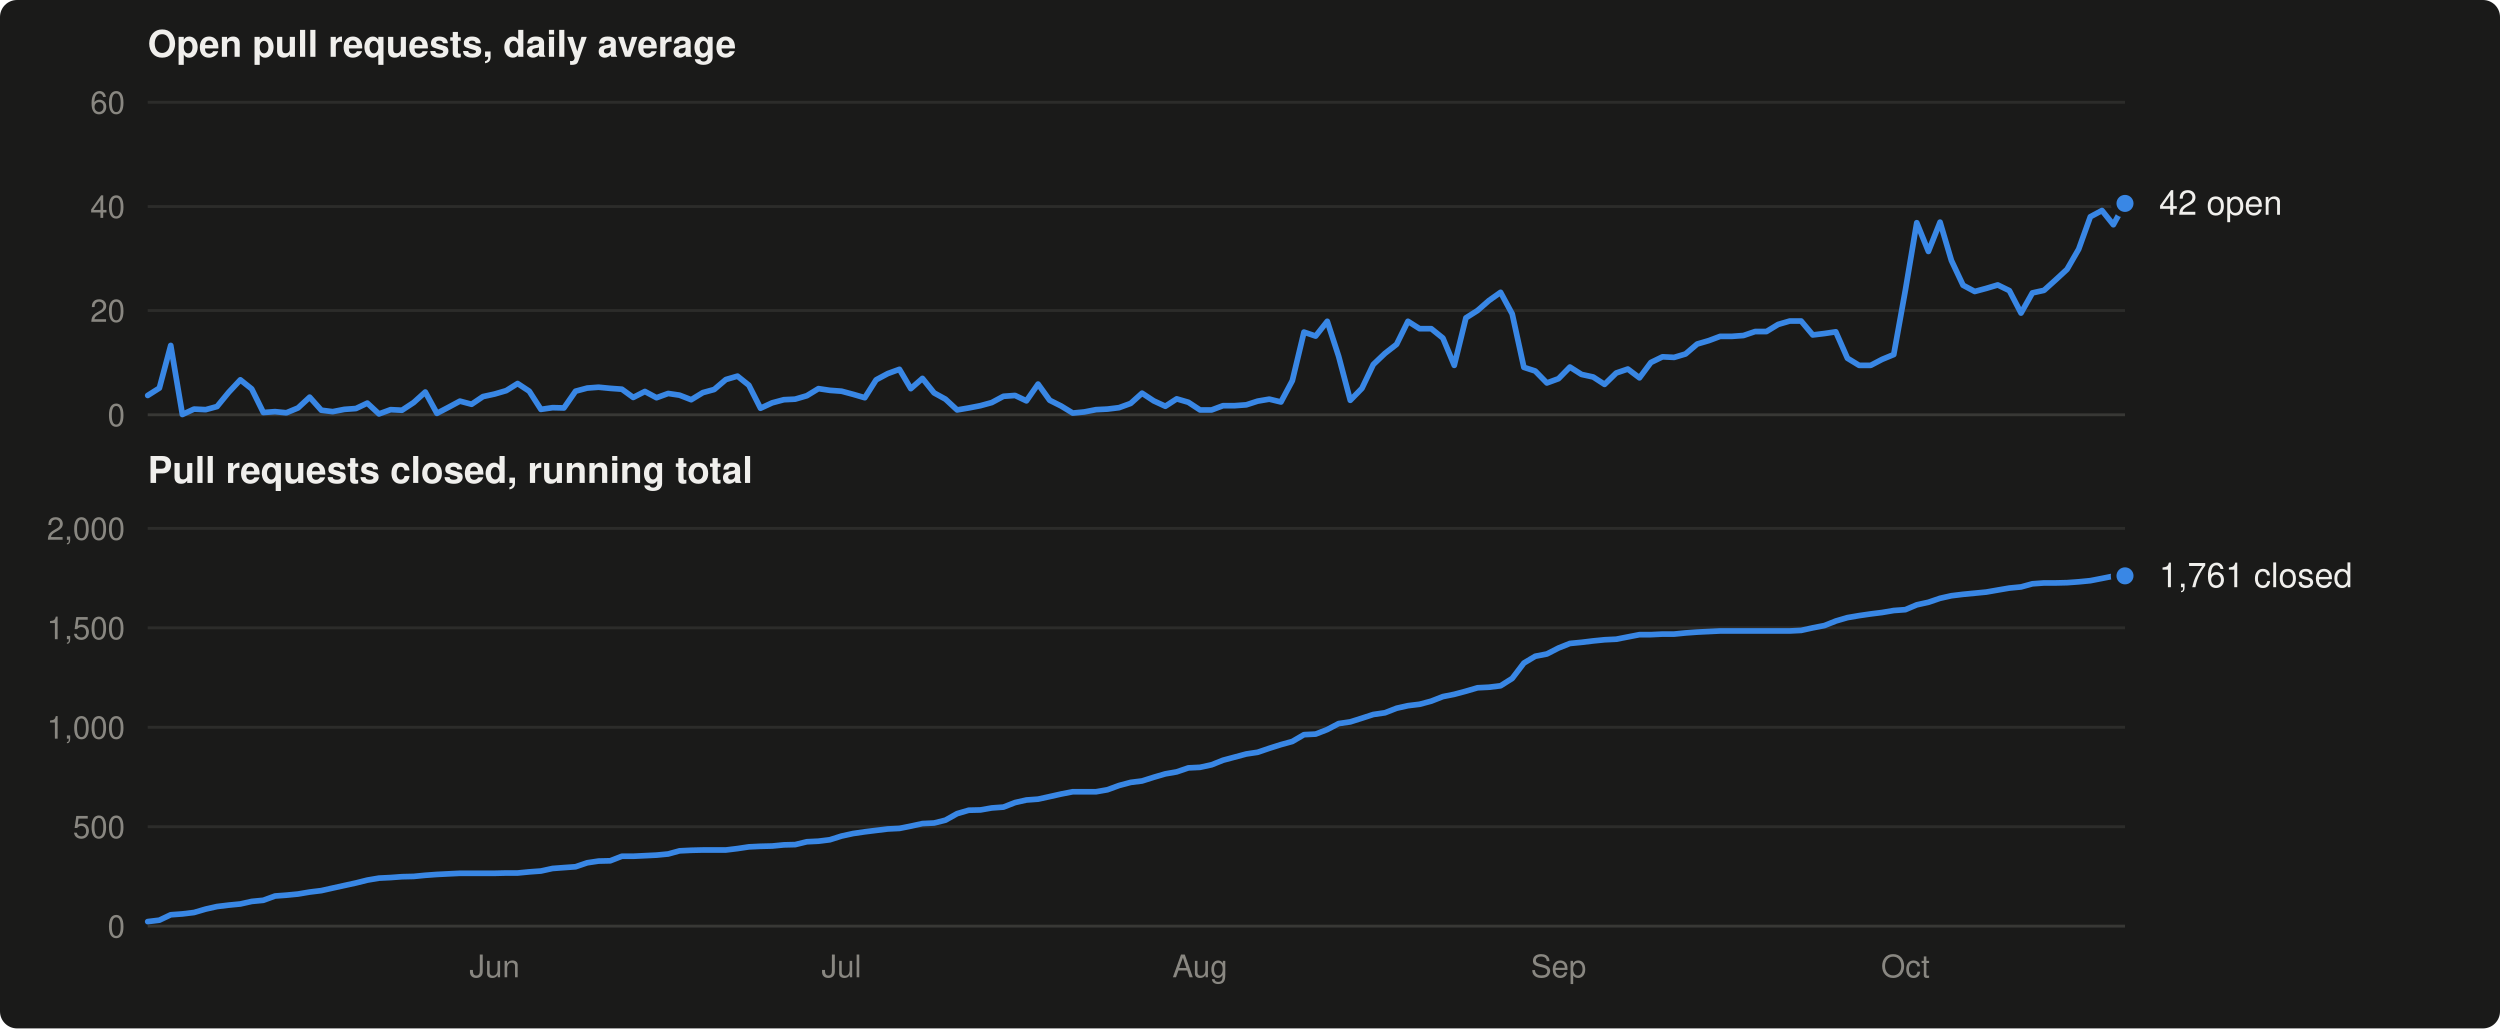
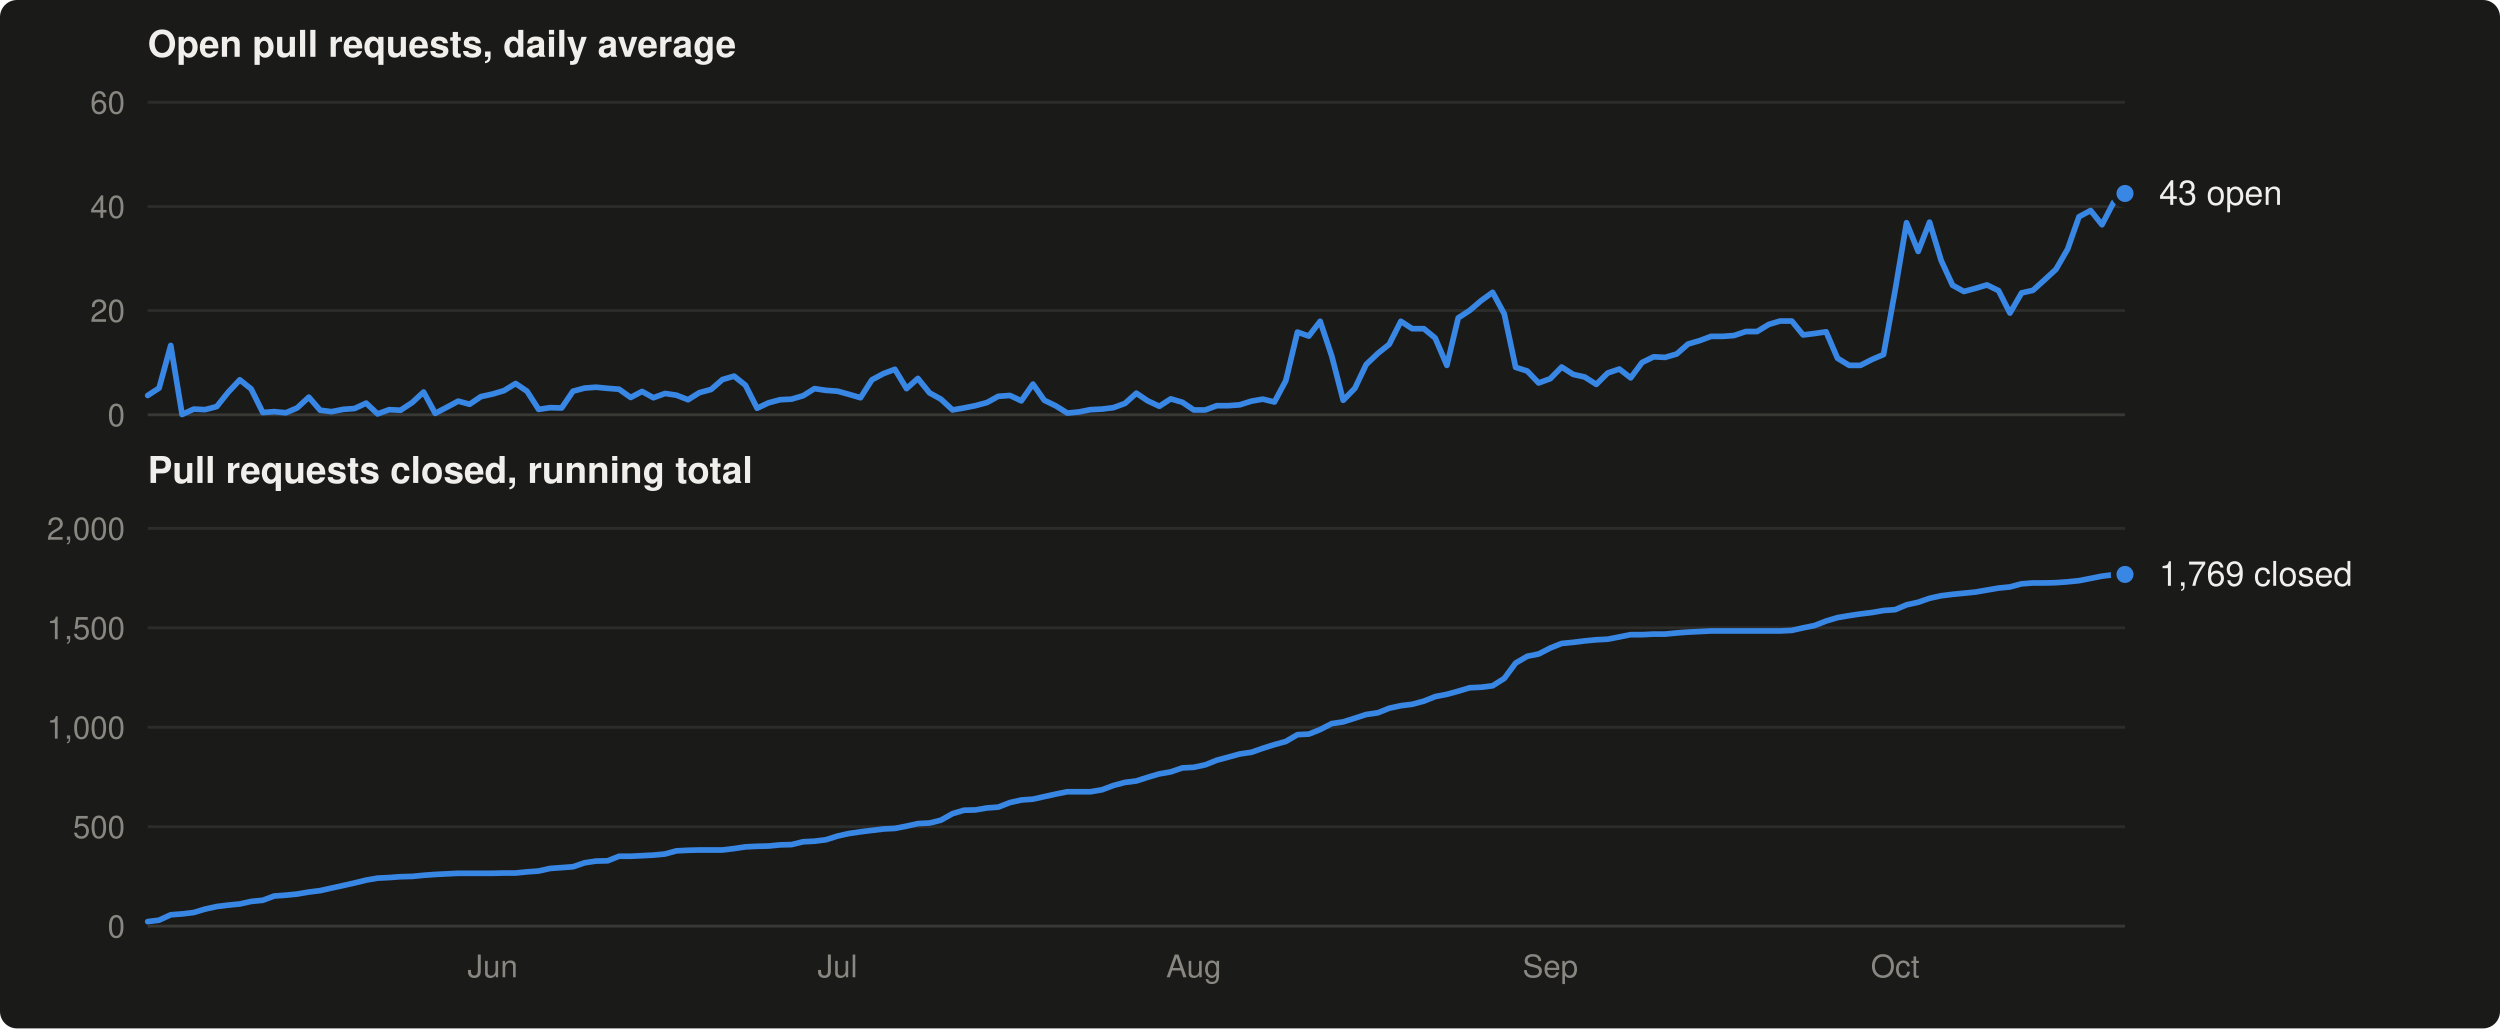
<svg xmlns="http://www.w3.org/2000/svg" width="880" height="362" viewBox="0 0 880 362" role="img" aria-labelledby="t d" font-family="-apple-system, BlinkMacSystemFont, 'Segoe UI', Helvetica, Arial, sans-serif">
  <rect width="100%" height="100%" rx="6" fill="#1a1a19" />
  <text x="52.0" y="20.0" fill="#f0efec" font-size="13" font-weight="600" text-anchor="start">Open pull requests, daily average</text>
  <line x1="52" y1="146.0" x2="748" y2="146.0" stroke="#383835" stroke-width="1" />
  <text x="44.0" y="150.0" fill="#898781" font-size="11" font-weight="400" text-anchor="end">0</text>
  <line x1="52" y1="109.3" x2="748" y2="109.3" stroke="#2c2c2a" stroke-width="1" />
  <text x="44.0" y="113.3" fill="#898781" font-size="11" font-weight="400" text-anchor="end">20</text>
  <line x1="52" y1="72.7" x2="748" y2="72.7" stroke="#2c2c2a" stroke-width="1" />
  <text x="44.0" y="76.7" fill="#898781" font-size="11" font-weight="400" text-anchor="end">40</text>
  <line x1="52" y1="36.0" x2="748" y2="36.0" stroke="#2c2c2a" stroke-width="1" />
  <text x="44.0" y="40.0" fill="#898781" font-size="11" font-weight="400" text-anchor="end">60</text>
-   <path d="M52.0,139.2 L56.1,136.6 L60.1,121.6 L64.2,145.9 L68.3,144.0 L72.4,144.2 L76.4,143.1 L80.5,138.1 L84.6,133.7 L88.6,136.9 L92.7,145.2 L96.8,144.9 L100.8,145.3 L104.9,143.6 L109.0,139.8 L113.1,144.4 L117.1,144.9 L121.2,144.1 L125.3,143.8 L129.3,141.9 L133.4,145.7 L137.5,144.2 L141.5,144.4 L145.6,141.7 L149.7,138.0 L153.8,145.5 L157.8,143.4 L161.9,141.2 L166.0,142.3 L170.0,139.6 L174.1,138.7 L178.2,137.5 L182.2,135.0 L186.3,137.7 L190.4,144.1 L194.5,143.5 L198.5,143.6 L202.6,137.7 L206.7,136.6 L210.7,136.3 L214.8,136.7 L218.9,137.0 L222.9,139.9 L227.0,137.8 L231.1,140.0 L235.2,138.5 L239.2,139.1 L243.3,140.7 L247.4,138.2 L251.4,137.1 L255.5,133.6 L259.6,132.4 L263.6,135.6 L267.7,143.7 L271.8,141.8 L275.9,140.7 L279.9,140.5 L284.0,139.3 L288.1,136.8 L292.1,137.4 L296.2,137.7 L300.3,138.8 L304.4,140.0 L308.4,133.7 L312.5,131.5 L316.6,130.0 L320.6,136.8 L324.7,133.2 L328.8,138.3 L332.8,140.5 L336.9,144.3 L341.0,143.6 L345.1,142.8 L349.1,141.7 L353.2,139.5 L357.3,139.2 L361.3,141.1 L365.4,135.2 L369.5,140.9 L373.5,142.9 L377.6,145.4 L381.7,145.0 L385.8,144.2 L389.8,144.0 L393.9,143.5 L398.0,142.0 L402.0,138.4 L406.1,141.1 L410.2,143.0 L414.2,140.4 L418.3,141.6 L422.4,144.3 L426.5,144.3 L430.5,142.8 L434.6,142.8 L438.7,142.5 L442.7,141.2 L446.8,140.5 L450.9,141.5 L454.9,134.0 L459.0,116.9 L463.1,118.3 L467.2,113.1 L471.2,125.4 L475.3,140.9 L479.4,136.7 L483.4,128.3 L487.5,124.4 L491.6,121.2 L495.6,113.1 L499.7,115.7 L503.8,115.7 L507.9,119.0 L511.9,128.6 L516.0,111.9 L520.1,109.3 L524.1,105.8 L528.2,102.9 L532.3,110.5 L536.4,129.3 L540.4,130.6 L544.5,134.8 L548.6,133.3 L552.6,129.2 L556.7,131.8 L560.8,132.7 L564.8,135.3 L568.9,131.3 L573.0,129.9 L577.1,133.0 L581.1,127.6 L585.2,125.6 L589.3,125.8 L593.3,124.6 L597.4,121.1 L601.5,119.9 L605.5,118.4 L609.6,118.4 L613.7,118.1 L617.8,116.7 L621.8,116.7 L625.9,114.2 L630.0,113.0 L634.0,113.0 L638.1,117.9 L642.2,117.4 L646.2,116.8 L650.3,126.1 L654.4,128.6 L658.5,128.6 L662.5,126.5 L666.6,124.8 L670.7,102.1 L674.7,78.4 L678.8,88.5 L682.9,78.2 L686.9,91.7 L691.0,100.4 L695.1,102.6 L699.2,101.5 L703.2,100.3 L707.3,102.3 L711.4,110.2 L715.4,103.1 L719.5,102.2 L723.6,98.5 L727.6,94.8 L731.7,87.7 L735.8,76.3 L739.9,74.1 L743.9,79.1 L748.0,71.6" fill="none" stroke="#3987e5" stroke-width="2" stroke-linejoin="round" stroke-linecap="round" />
-   <circle cx="748.0" cy="71.6" r="4" fill="#3987e5" stroke="#1a1a19" stroke-width="2" />
-   <text x="760.0" y="75.6" fill="#f0efec" font-size="12" font-weight="400" text-anchor="start">42 open</text>
+   <path d="M52.0,139.2 L56.0,136.6 L60.1,121.6 L64.1,145.9 L68.2,144.0 L72.2,144.2 L76.3,143.1 L80.3,138.1 L84.4,133.7 L88.4,136.9 L92.5,145.2 L96.5,144.9 L100.6,145.3 L104.6,143.6 L108.7,139.8 L112.7,144.4 L116.7,144.9 L120.8,144.1 L124.8,143.8 L128.9,141.9 L132.9,145.7 L137.0,144.2 L141.0,144.4 L145.1,141.7 L149.1,138.0 L153.2,145.5 L157.2,143.4 L161.3,141.2 L165.3,142.3 L169.3,139.6 L173.4,138.7 L177.4,137.5 L181.5,135.0 L185.5,137.7 L189.6,144.1 L193.6,143.5 L197.7,143.6 L201.7,137.7 L205.8,136.6 L209.8,136.3 L213.9,136.7 L217.9,137.0 L222.0,139.9 L226.0,137.8 L230.0,140.0 L234.1,138.5 L238.1,139.1 L242.2,140.7 L246.2,138.2 L250.3,137.1 L254.3,133.6 L258.4,132.4 L262.4,135.6 L266.5,143.7 L270.5,141.8 L274.6,140.7 L278.6,140.5 L282.7,139.3 L286.7,136.8 L290.7,137.4 L294.8,137.7 L298.8,138.8 L302.9,140.0 L306.9,133.7 L311.0,131.5 L315.0,130.0 L319.1,136.8 L323.1,133.2 L327.2,138.3 L331.2,140.5 L335.3,144.3 L339.3,143.6 L343.3,142.8 L347.4,141.7 L351.4,139.5 L355.5,139.2 L359.5,141.1 L363.6,135.2 L367.6,140.9 L371.7,142.9 L375.7,145.4 L379.8,145.0 L383.8,144.2 L387.9,144.0 L391.9,143.5 L396.0,142.0 L400.0,138.4 L404.0,141.1 L408.1,143.0 L412.1,140.4 L416.2,141.6 L420.2,144.3 L424.3,144.3 L428.3,142.8 L432.4,142.8 L436.4,142.5 L440.5,141.2 L444.5,140.5 L448.6,141.5 L452.6,134.0 L456.7,116.9 L460.7,118.3 L464.7,113.1 L468.8,125.4 L472.8,140.9 L476.9,136.7 L480.9,128.3 L485.0,124.4 L489.0,121.2 L493.1,113.1 L497.1,115.7 L501.2,115.7 L505.2,119.0 L509.3,128.6 L513.3,111.9 L517.3,109.3 L521.4,105.8 L525.4,102.9 L529.5,110.5 L533.5,129.3 L537.6,130.6 L541.6,134.8 L545.7,133.3 L549.7,129.2 L553.8,131.8 L557.8,132.7 L561.9,135.3 L565.9,131.3 L570.0,129.9 L574.0,133.0 L578.0,127.6 L582.1,125.6 L586.1,125.8 L590.2,124.6 L594.2,121.1 L598.3,119.9 L602.3,118.4 L606.4,118.4 L610.4,118.1 L614.5,116.7 L618.5,116.7 L622.6,114.2 L626.6,113.0 L630.7,113.0 L634.7,117.9 L638.7,117.4 L642.8,116.8 L646.8,126.1 L650.9,128.6 L654.9,128.6 L659.0,126.5 L663.0,124.8 L667.1,102.1 L671.1,78.4 L675.2,88.5 L679.2,78.2 L683.3,91.7 L687.3,100.4 L691.3,102.6 L695.4,101.5 L699.4,100.3 L703.5,102.3 L707.5,110.2 L711.6,103.1 L715.6,102.2 L719.7,98.5 L723.7,94.8 L727.8,87.7 L731.8,76.3 L735.9,74.1 L739.9,79.1 L744.0,71.2 L748.0,68.1" fill="none" stroke="#3987e5" stroke-width="2" stroke-linejoin="round" stroke-linecap="round" />
+   <circle cx="748.0" cy="68.1" r="4" fill="#3987e5" stroke="#1a1a19" stroke-width="2" />
+   <text x="760.0" y="72.1" fill="#f0efec" font-size="12" font-weight="400" text-anchor="start">43 open</text>
  <text x="52.0" y="170.0" fill="#f0efec" font-size="13" font-weight="600" text-anchor="start">Pull requests closed, running total</text>
  <line x1="52" y1="326.0" x2="748" y2="326.0" stroke="#383835" stroke-width="1" />
  <text x="44.0" y="330.0" fill="#898781" font-size="11" font-weight="400" text-anchor="end">0</text>
  <line x1="52" y1="291.0" x2="748" y2="291.0" stroke="#2c2c2a" stroke-width="1" />
  <text x="44.0" y="295.0" fill="#898781" font-size="11" font-weight="400" text-anchor="end">500</text>
  <line x1="52" y1="256.0" x2="748" y2="256.0" stroke="#2c2c2a" stroke-width="1" />
  <text x="44.0" y="260.0" fill="#898781" font-size="11" font-weight="400" text-anchor="end">1,000</text>
  <line x1="52" y1="221.0" x2="748" y2="221.0" stroke="#2c2c2a" stroke-width="1" />
  <text x="44.0" y="225.0" fill="#898781" font-size="11" font-weight="400" text-anchor="end">1,500</text>
  <line x1="52" y1="186.0" x2="748" y2="186.0" stroke="#2c2c2a" stroke-width="1" />
  <text x="44.0" y="190.0" fill="#898781" font-size="11" font-weight="400" text-anchor="end">2,000</text>
-   <path d="M52.0,324.4 L56.1,323.9 L60.1,322.0 L64.2,321.7 L68.3,321.2 L72.4,320.0 L76.4,319.1 L80.5,318.6 L84.6,318.2 L88.6,317.3 L92.7,316.9 L96.8,315.4 L100.8,315.1 L104.9,314.7 L109.0,314.0 L113.1,313.5 L117.1,312.6 L121.2,311.7 L125.3,310.8 L129.3,309.8 L133.4,309.1 L137.5,308.9 L141.5,308.6 L145.6,308.5 L149.7,308.1 L153.8,307.8 L157.8,307.6 L161.9,307.4 L166.0,307.4 L170.0,307.4 L174.1,307.4 L178.2,307.3 L182.2,307.3 L186.3,306.9 L190.4,306.6 L194.5,305.7 L198.5,305.4 L202.6,305.1 L206.7,303.7 L210.7,303.1 L214.8,303.0 L218.9,301.4 L222.9,301.4 L227.0,301.2 L231.1,301.0 L235.2,300.6 L239.2,299.5 L243.3,299.3 L247.4,299.2 L251.4,299.2 L255.5,299.2 L259.6,298.7 L263.6,298.1 L267.7,297.9 L271.8,297.8 L275.9,297.4 L279.9,297.3 L284.0,296.3 L288.1,296.1 L292.1,295.6 L296.2,294.3 L300.3,293.4 L304.4,292.8 L308.4,292.3 L312.5,291.8 L316.6,291.6 L320.6,290.8 L324.7,289.9 L328.8,289.7 L332.8,288.7 L336.9,286.4 L341.0,285.2 L345.1,285.1 L349.1,284.4 L353.2,284.1 L357.3,282.5 L361.3,281.6 L365.4,281.3 L369.5,280.4 L373.5,279.5 L377.6,278.7 L381.7,278.7 L385.8,278.7 L389.8,278.0 L393.9,276.5 L398.0,275.4 L402.0,274.9 L406.1,273.6 L410.2,272.4 L414.2,271.7 L418.3,270.3 L422.4,270.1 L426.5,269.2 L430.5,267.6 L434.6,266.5 L438.7,265.4 L442.7,264.8 L446.8,263.4 L450.9,262.1 L454.9,261.0 L459.0,258.6 L463.1,258.4 L467.2,256.8 L471.2,254.7 L475.3,254.1 L479.4,252.8 L483.4,251.5 L487.5,250.9 L491.6,249.3 L495.6,248.4 L499.7,247.9 L503.8,246.8 L507.9,245.2 L511.9,244.4 L516.0,243.3 L520.1,242.1 L524.1,241.9 L528.2,241.4 L532.3,238.8 L536.4,233.4 L540.4,231.0 L544.5,230.2 L548.6,228.1 L552.6,226.5 L556.7,226.1 L560.8,225.6 L564.8,225.2 L568.9,225.0 L573.0,224.2 L577.1,223.4 L581.1,223.4 L585.2,223.2 L589.3,223.2 L593.3,222.8 L597.4,222.5 L601.5,222.3 L605.5,222.1 L609.6,222.1 L613.7,222.1 L617.8,222.1 L621.8,222.1 L625.9,222.1 L630.0,222.1 L634.0,221.9 L638.1,221.0 L642.2,220.2 L646.2,218.6 L650.3,217.4 L654.4,216.7 L658.5,216.1 L662.5,215.6 L666.6,214.9 L670.7,214.6 L674.7,212.9 L678.8,212.0 L682.9,210.6 L686.9,209.7 L691.0,209.2 L695.1,208.8 L699.2,208.4 L703.2,207.7 L707.3,207.0 L711.4,206.6 L715.4,205.5 L719.5,205.2 L723.6,205.2 L727.6,205.1 L731.7,204.8 L735.8,204.4 L739.9,203.6 L743.9,202.8 L748.0,202.7" fill="none" stroke="#3987e5" stroke-width="2" stroke-linejoin="round" stroke-linecap="round" />
-   <circle cx="748.0" cy="202.7" r="4" fill="#3987e5" stroke="#1a1a19" stroke-width="2" />
-   <text x="760.0" y="206.7" fill="#f0efec" font-size="12" font-weight="400" text-anchor="start">1,761 closed</text>
-   <text x="174.1" y="344.0" fill="#898781" font-size="11" font-weight="400" text-anchor="middle">Jun</text>
-   <text x="296.2" y="344.0" fill="#898781" font-size="11" font-weight="400" text-anchor="middle">Jul</text>
-   <text x="422.4" y="344.0" fill="#898781" font-size="11" font-weight="400" text-anchor="middle">Aug</text>
-   <text x="548.6" y="344.0" fill="#898781" font-size="11" font-weight="400" text-anchor="middle">Sep</text>
-   <text x="670.7" y="344.0" fill="#898781" font-size="11" font-weight="400" text-anchor="middle">Oct</text>
+   <path d="M52.0,324.4 L56.0,323.9 L60.1,322.0 L64.1,321.7 L68.2,321.2 L72.2,320.0 L76.3,319.1 L80.3,318.6 L84.4,318.2 L88.4,317.3 L92.5,316.9 L96.5,315.4 L100.6,315.1 L104.6,314.7 L108.7,314.0 L112.7,313.5 L116.7,312.6 L120.8,311.7 L124.8,310.8 L128.9,309.8 L132.9,309.1 L137.0,308.9 L141.0,308.6 L145.1,308.5 L149.1,308.1 L153.2,307.8 L157.2,307.6 L161.3,307.4 L165.3,307.4 L169.3,307.4 L173.4,307.4 L177.4,307.3 L181.5,307.3 L185.5,306.9 L189.6,306.6 L193.6,305.7 L197.7,305.4 L201.7,305.1 L205.8,303.7 L209.8,303.1 L213.9,303.0 L217.9,301.4 L222.0,301.4 L226.0,301.2 L230.0,301.0 L234.1,300.6 L238.1,299.5 L242.2,299.3 L246.2,299.2 L250.3,299.2 L254.3,299.2 L258.4,298.7 L262.4,298.1 L266.5,297.9 L270.5,297.8 L274.6,297.4 L278.6,297.3 L282.7,296.3 L286.7,296.1 L290.7,295.6 L294.8,294.3 L298.8,293.4 L302.9,292.8 L306.9,292.3 L311.0,291.8 L315.0,291.6 L319.1,290.8 L323.1,289.9 L327.2,289.7 L331.2,288.7 L335.3,286.4 L339.3,285.2 L343.3,285.1 L347.4,284.4 L351.4,284.1 L355.5,282.5 L359.5,281.6 L363.6,281.3 L367.6,280.4 L371.7,279.5 L375.7,278.7 L379.8,278.7 L383.8,278.7 L387.9,278.0 L391.9,276.5 L396.0,275.4 L400.0,274.9 L404.0,273.6 L408.1,272.4 L412.1,271.7 L416.2,270.3 L420.2,270.1 L424.3,269.2 L428.3,267.6 L432.4,266.5 L436.4,265.4 L440.5,264.8 L444.5,263.4 L448.6,262.1 L452.6,261.0 L456.7,258.6 L460.7,258.4 L464.7,256.8 L468.8,254.7 L472.8,254.1 L476.9,252.8 L480.9,251.5 L485.0,250.9 L489.0,249.3 L493.1,248.4 L497.1,247.9 L501.2,246.8 L505.2,245.2 L509.3,244.4 L513.3,243.3 L517.3,242.1 L521.4,241.9 L525.4,241.4 L529.5,238.8 L533.5,233.4 L537.6,231.0 L541.6,230.2 L545.7,228.1 L549.7,226.5 L553.8,226.1 L557.8,225.6 L561.9,225.2 L565.9,225.0 L570.0,224.2 L574.0,223.4 L578.0,223.4 L582.1,223.2 L586.1,223.2 L590.2,222.8 L594.2,222.5 L598.3,222.3 L602.3,222.1 L606.4,222.1 L610.4,222.1 L614.5,222.1 L618.5,222.1 L622.6,222.1 L626.6,222.1 L630.7,221.9 L634.7,221.0 L638.7,220.2 L642.8,218.6 L646.8,217.4 L650.9,216.7 L654.9,216.1 L659.0,215.6 L663.0,214.9 L667.1,214.6 L671.1,212.9 L675.2,212.0 L679.2,210.6 L683.3,209.7 L687.3,209.2 L691.3,208.8 L695.4,208.4 L699.4,207.7 L703.5,207.0 L707.5,206.6 L711.6,205.5 L715.6,205.2 L719.7,205.2 L723.7,205.1 L727.8,204.8 L731.8,204.4 L735.9,203.6 L739.9,202.8 L744.0,202.3 L748.0,202.2" fill="none" stroke="#3987e5" stroke-width="2" stroke-linejoin="round" stroke-linecap="round" />
+   <circle cx="748.0" cy="202.2" r="4" fill="#3987e5" stroke="#1a1a19" stroke-width="2" />
+   <text x="760.0" y="206.2" fill="#f0efec" font-size="12" font-weight="400" text-anchor="start">1,769 closed</text>
+   <text x="173.4" y="344.0" fill="#898781" font-size="11" font-weight="400" text-anchor="middle">Jun</text>
+   <text x="294.8" y="344.0" fill="#898781" font-size="11" font-weight="400" text-anchor="middle">Jul</text>
+   <text x="420.2" y="344.0" fill="#898781" font-size="11" font-weight="400" text-anchor="middle">Aug</text>
+   <text x="545.7" y="344.0" fill="#898781" font-size="11" font-weight="400" text-anchor="middle">Sep</text>
+   <text x="667.1" y="344.0" fill="#898781" font-size="11" font-weight="400" text-anchor="middle">Oct</text>
</svg>
